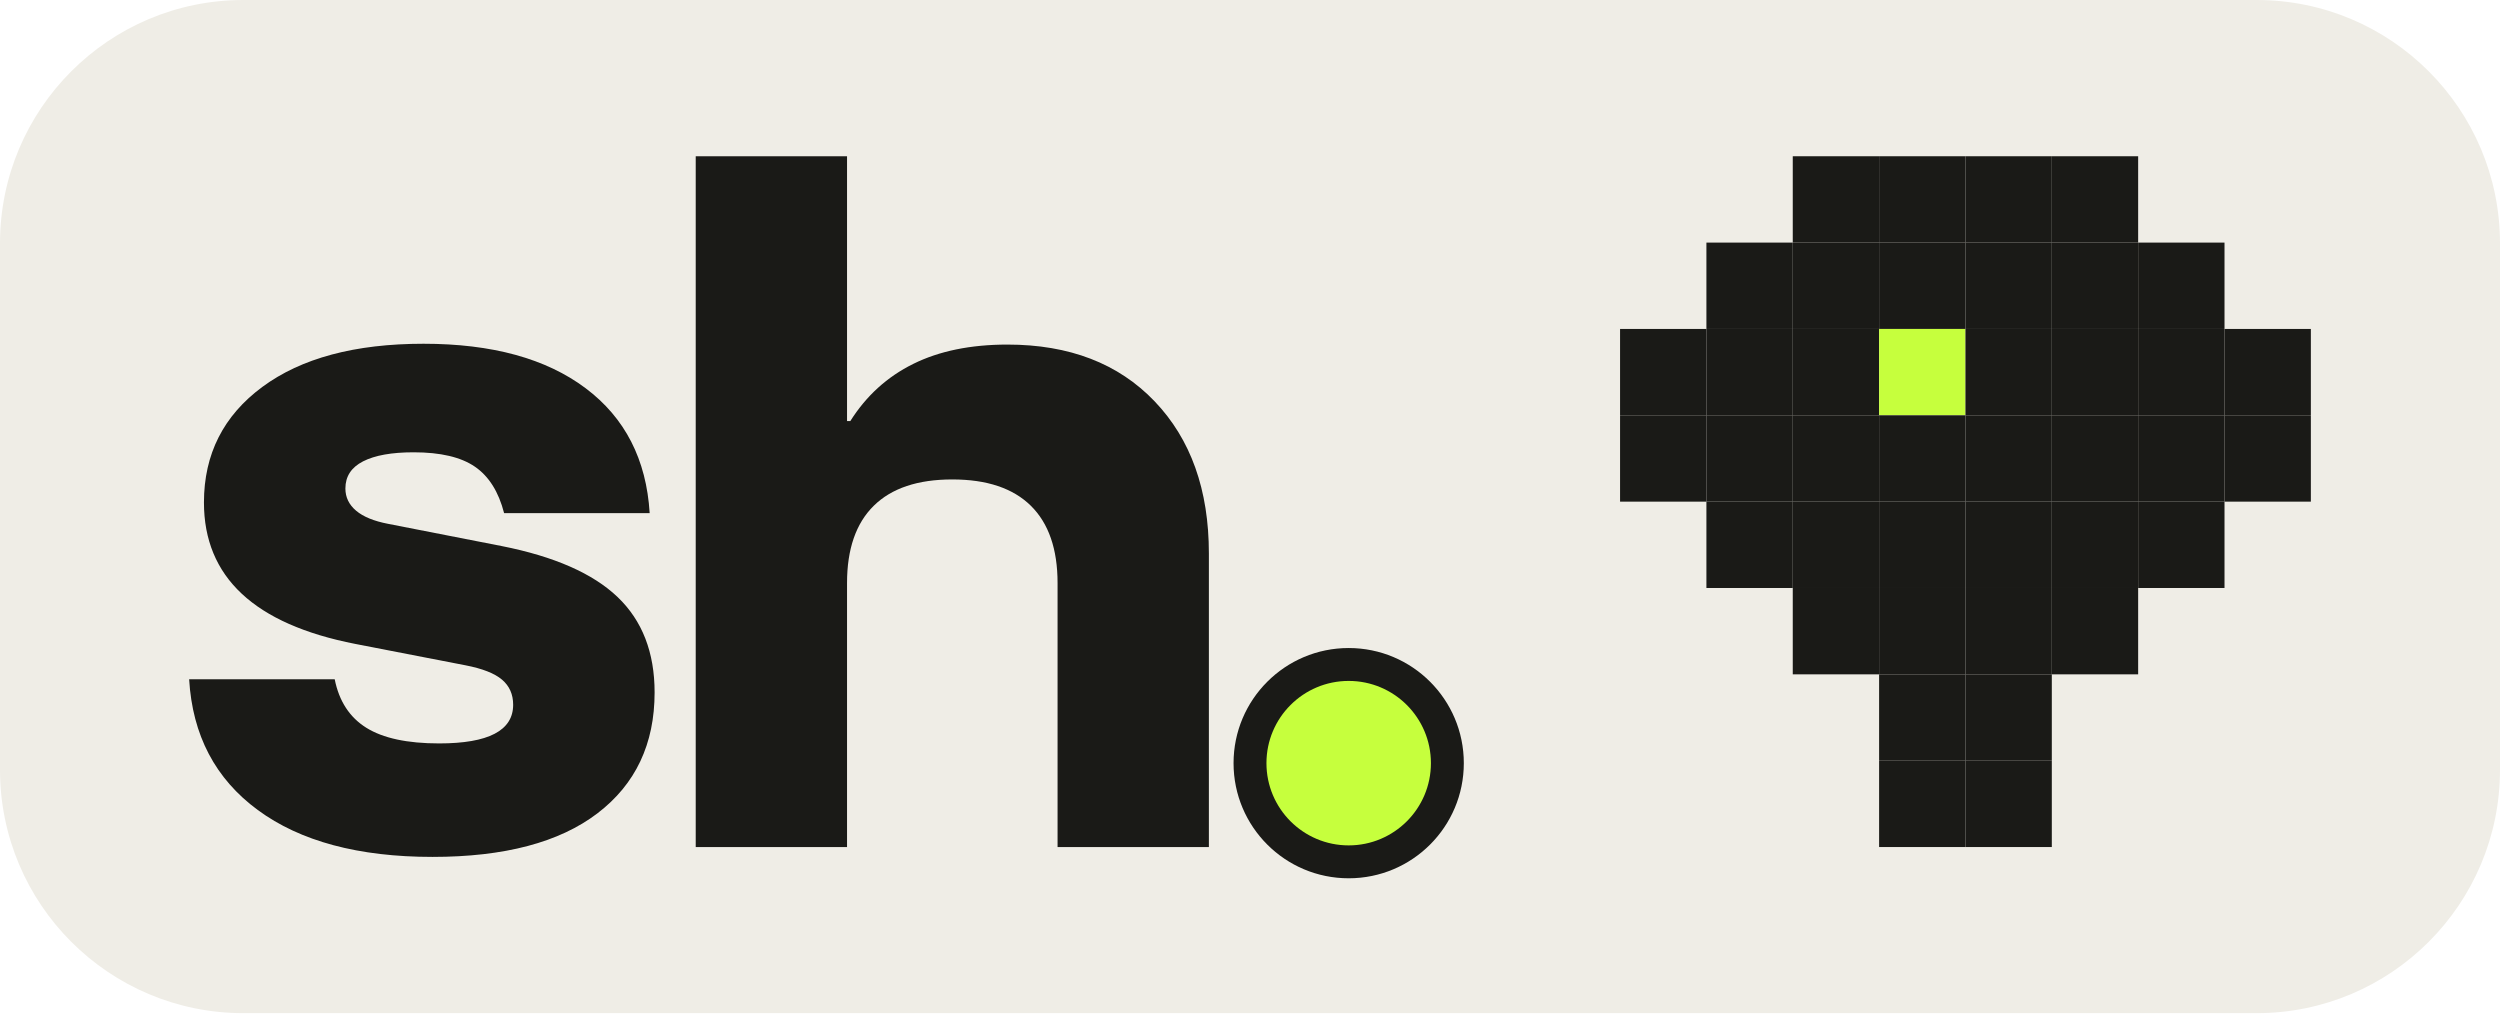
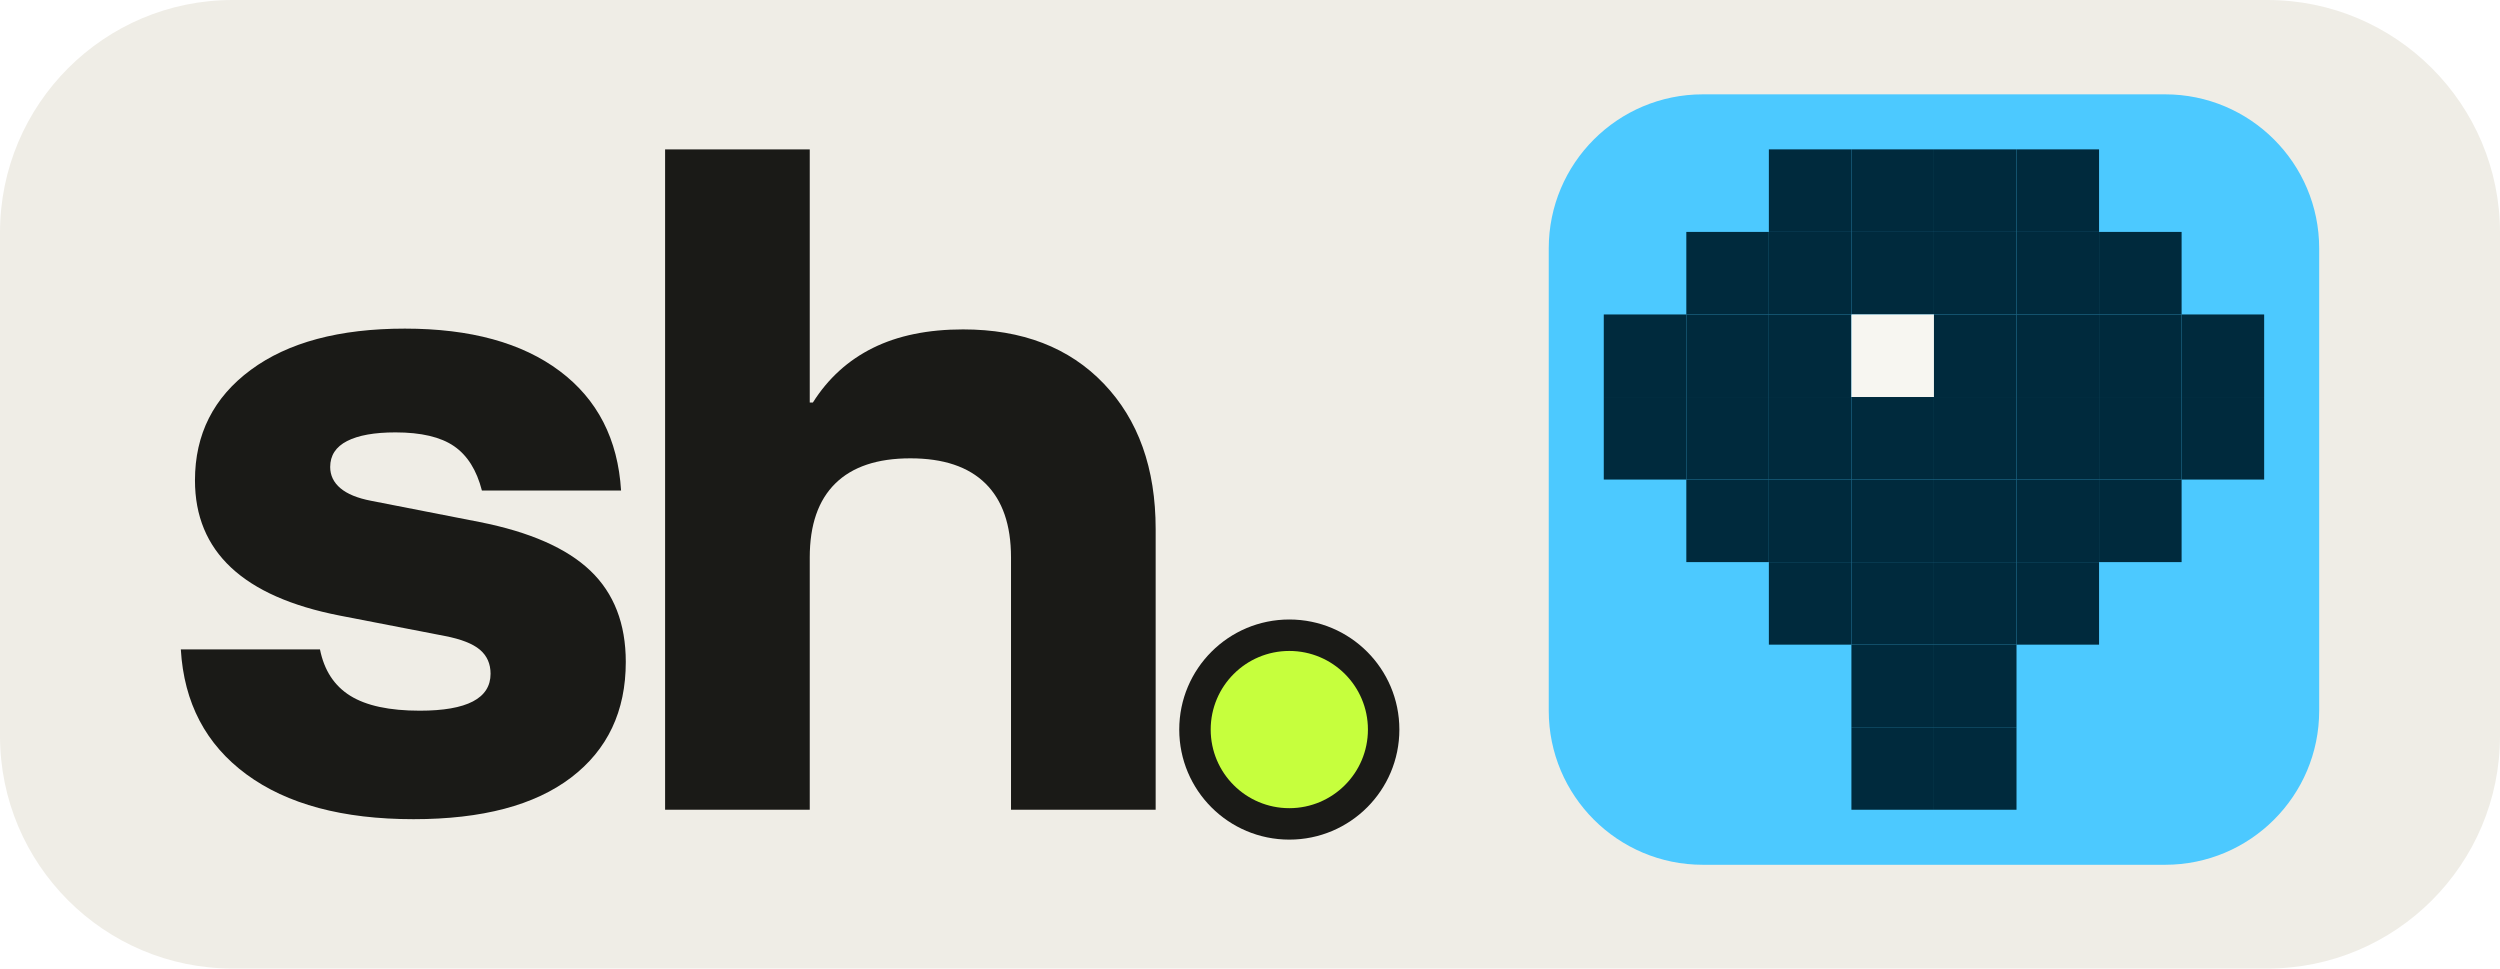
- <svg xmlns="http://www.w3.org/2000/svg" viewBox="0 0 3040 1232" role="img" aria-label="sh. Setup" shape-rendering="geometricPrecision">
-   <rect width="3040" height="1232" rx="296" fill="#EFEDE6" />
+ <svg xmlns="http://www.w3.org/2000/svg" viewBox="0 0 3180 1232" role="img" aria-label="sh. Setup" shape-rendering="geometricPrecision">
+   <rect width="3180" height="1232" rx="296" fill="#EFEDE6" />
  <path fill="#1A1A17" d="M526 1042Q391 1042 313.5 985.0Q236 928 230 826H407Q415 866 445.5 885.0Q476 904 534 904Q624 904 624 857Q624 838 610.5 826.5Q597 815 566 809L432 783Q248 747 248 611Q248 523 319.0 470.5Q390 418 515 418Q640 418 712.0 472.0Q784 526 790 624H613Q603 585 577.5 567.5Q552 550 503 550Q463 550 441.5 561.0Q420 572 420 594Q420 610 433.0 621.0Q446 632 472 637L610 664Q706 683 751.0 726.0Q796 769 796 842Q796 936 726.5 989.0Q657 1042 526 1042Z" />
  <path fill="#1A1A17" d="M846.0 1030V190H1030.0V512H1034.0Q1063.0 466 1110.5 442.5Q1158.0 419 1225.0 419Q1338.0 419 1404.0 488.0Q1470.0 557 1470.0 673V1030H1286.0V709Q1286.0 647 1253.5 615.0Q1221.0 583 1158.0 583Q1095.0 583 1062.5 615.0Q1030.0 647 1030.0 709V1030Z" />
  <circle cx="1640" cy="928" r="140" fill="#1A1A17" />
  <circle cx="1640" cy="928" r="100" fill="#C6FF3D" />
-   <rect x="2180" y="190" width="105" height="105" fill="#1A1A17" />
-   <rect x="2285" y="190" width="105" height="105" fill="#1A1A17" />
-   <rect x="2390" y="190" width="105" height="105" fill="#1A1A17" />
-   <rect x="2495" y="190" width="105" height="105" fill="#1A1A17" />
-   <rect x="2075" y="295" width="105" height="105" fill="#1A1A17" />
-   <rect x="2180" y="295" width="105" height="105" fill="#1A1A17" />
-   <rect x="2285" y="295" width="105" height="105" fill="#1A1A17" />
-   <rect x="2390" y="295" width="105" height="105" fill="#1A1A17" />
-   <rect x="2495" y="295" width="105" height="105" fill="#1A1A17" />
-   <rect x="2600" y="295" width="105" height="105" fill="#1A1A17" />
-   <rect x="1970" y="400" width="105" height="105" fill="#1A1A17" />
-   <rect x="2075" y="400" width="105" height="105" fill="#1A1A17" />
-   <rect x="2180" y="400" width="105" height="105" fill="#1A1A17" />
-   <rect x="2285" y="400" width="105" height="105" fill="#C6FF3D" />
-   <rect x="2390" y="400" width="105" height="105" fill="#1A1A17" />
-   <rect x="2495" y="400" width="105" height="105" fill="#1A1A17" />
-   <rect x="2600" y="400" width="105" height="105" fill="#1A1A17" />
-   <rect x="2705" y="400" width="105" height="105" fill="#1A1A17" />
-   <rect x="1970" y="505" width="105" height="105" fill="#1A1A17" />
-   <rect x="2075" y="505" width="105" height="105" fill="#1A1A17" />
-   <rect x="2180" y="505" width="105" height="105" fill="#1A1A17" />
-   <rect x="2285" y="505" width="105" height="105" fill="#1A1A17" />
-   <rect x="2390" y="505" width="105" height="105" fill="#1A1A17" />
-   <rect x="2495" y="505" width="105" height="105" fill="#1A1A17" />
-   <rect x="2600" y="505" width="105" height="105" fill="#1A1A17" />
-   <rect x="2705" y="505" width="105" height="105" fill="#1A1A17" />
-   <rect x="2075" y="610" width="105" height="105" fill="#1A1A17" />
-   <rect x="2180" y="610" width="105" height="105" fill="#1A1A17" />
-   <rect x="2285" y="610" width="105" height="105" fill="#1A1A17" />
-   <rect x="2390" y="610" width="105" height="105" fill="#1A1A17" />
-   <rect x="2495" y="610" width="105" height="105" fill="#1A1A17" />
-   <rect x="2600" y="610" width="105" height="105" fill="#1A1A17" />
-   <rect x="2180" y="715" width="105" height="105" fill="#1A1A17" />
-   <rect x="2285" y="715" width="105" height="105" fill="#1A1A17" />
-   <rect x="2390" y="715" width="105" height="105" fill="#1A1A17" />
-   <rect x="2495" y="715" width="105" height="105" fill="#1A1A17" />
-   <rect x="2285" y="820" width="105" height="105" fill="#1A1A17" />
-   <rect x="2390" y="820" width="105" height="105" fill="#1A1A17" />
-   <rect x="2285" y="925" width="105" height="105" fill="#1A1A17" />
-   <rect x="2390" y="925" width="105" height="105" fill="#1A1A17" />
+   <rect x="1970" y="120" width="980" height="980" rx="196" fill="#4CC9FF" />
+   <rect x="2250" y="190" width="105" height="105" fill="#002A3D" />
+   <rect x="2355" y="190" width="105" height="105" fill="#002A3D" />
+   <rect x="2460" y="190" width="105" height="105" fill="#002A3D" />
+   <rect x="2565" y="190" width="105" height="105" fill="#002A3D" />
+   <rect x="2145" y="295" width="105" height="105" fill="#002A3D" />
+   <rect x="2250" y="295" width="105" height="105" fill="#002A3D" />
+   <rect x="2355" y="295" width="105" height="105" fill="#002A3D" />
+   <rect x="2460" y="295" width="105" height="105" fill="#002A3D" />
+   <rect x="2565" y="295" width="105" height="105" fill="#002A3D" />
+   <rect x="2670" y="295" width="105" height="105" fill="#002A3D" />
+   <rect x="2040" y="400" width="105" height="105" fill="#002A3D" />
+   <rect x="2145" y="400" width="105" height="105" fill="#002A3D" />
+   <rect x="2250" y="400" width="105" height="105" fill="#002A3D" />
+   <rect x="2355" y="400" width="105" height="105" fill="#F7F6F1" />
+   <rect x="2460" y="400" width="105" height="105" fill="#002A3D" />
+   <rect x="2565" y="400" width="105" height="105" fill="#002A3D" />
+   <rect x="2670" y="400" width="105" height="105" fill="#002A3D" />
+   <rect x="2775" y="400" width="105" height="105" fill="#002A3D" />
+   <rect x="2040" y="505" width="105" height="105" fill="#002A3D" />
+   <rect x="2145" y="505" width="105" height="105" fill="#002A3D" />
+   <rect x="2250" y="505" width="105" height="105" fill="#002A3D" />
+   <rect x="2355" y="505" width="105" height="105" fill="#002A3D" />
+   <rect x="2460" y="505" width="105" height="105" fill="#002A3D" />
+   <rect x="2565" y="505" width="105" height="105" fill="#002A3D" />
+   <rect x="2670" y="505" width="105" height="105" fill="#002A3D" />
+   <rect x="2775" y="505" width="105" height="105" fill="#002A3D" />
+   <rect x="2145" y="610" width="105" height="105" fill="#002A3D" />
+   <rect x="2250" y="610" width="105" height="105" fill="#002A3D" />
+   <rect x="2355" y="610" width="105" height="105" fill="#002A3D" />
+   <rect x="2460" y="610" width="105" height="105" fill="#002A3D" />
+   <rect x="2565" y="610" width="105" height="105" fill="#002A3D" />
+   <rect x="2670" y="610" width="105" height="105" fill="#002A3D" />
+   <rect x="2250" y="715" width="105" height="105" fill="#002A3D" />
+   <rect x="2355" y="715" width="105" height="105" fill="#002A3D" />
+   <rect x="2460" y="715" width="105" height="105" fill="#002A3D" />
+   <rect x="2565" y="715" width="105" height="105" fill="#002A3D" />
+   <rect x="2355" y="820" width="105" height="105" fill="#002A3D" />
+   <rect x="2460" y="820" width="105" height="105" fill="#002A3D" />
+   <rect x="2355" y="925" width="105" height="105" fill="#002A3D" />
+   <rect x="2460" y="925" width="105" height="105" fill="#002A3D" />
</svg>
